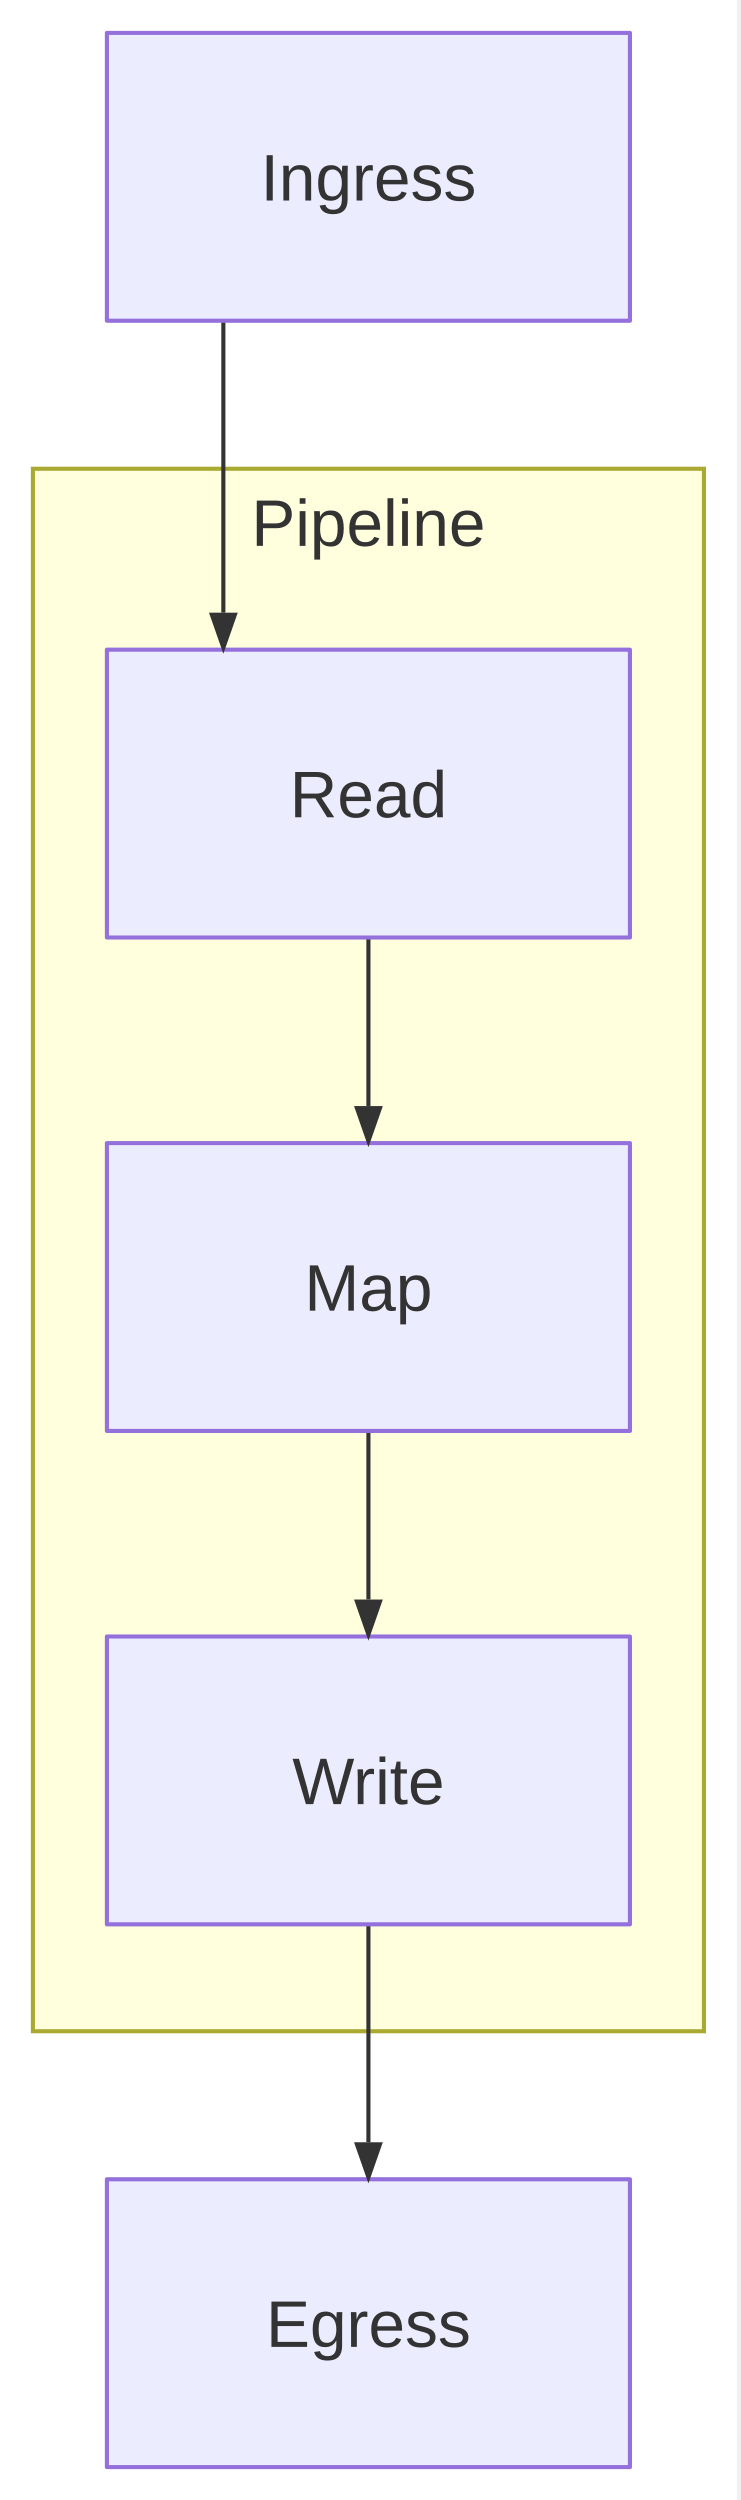
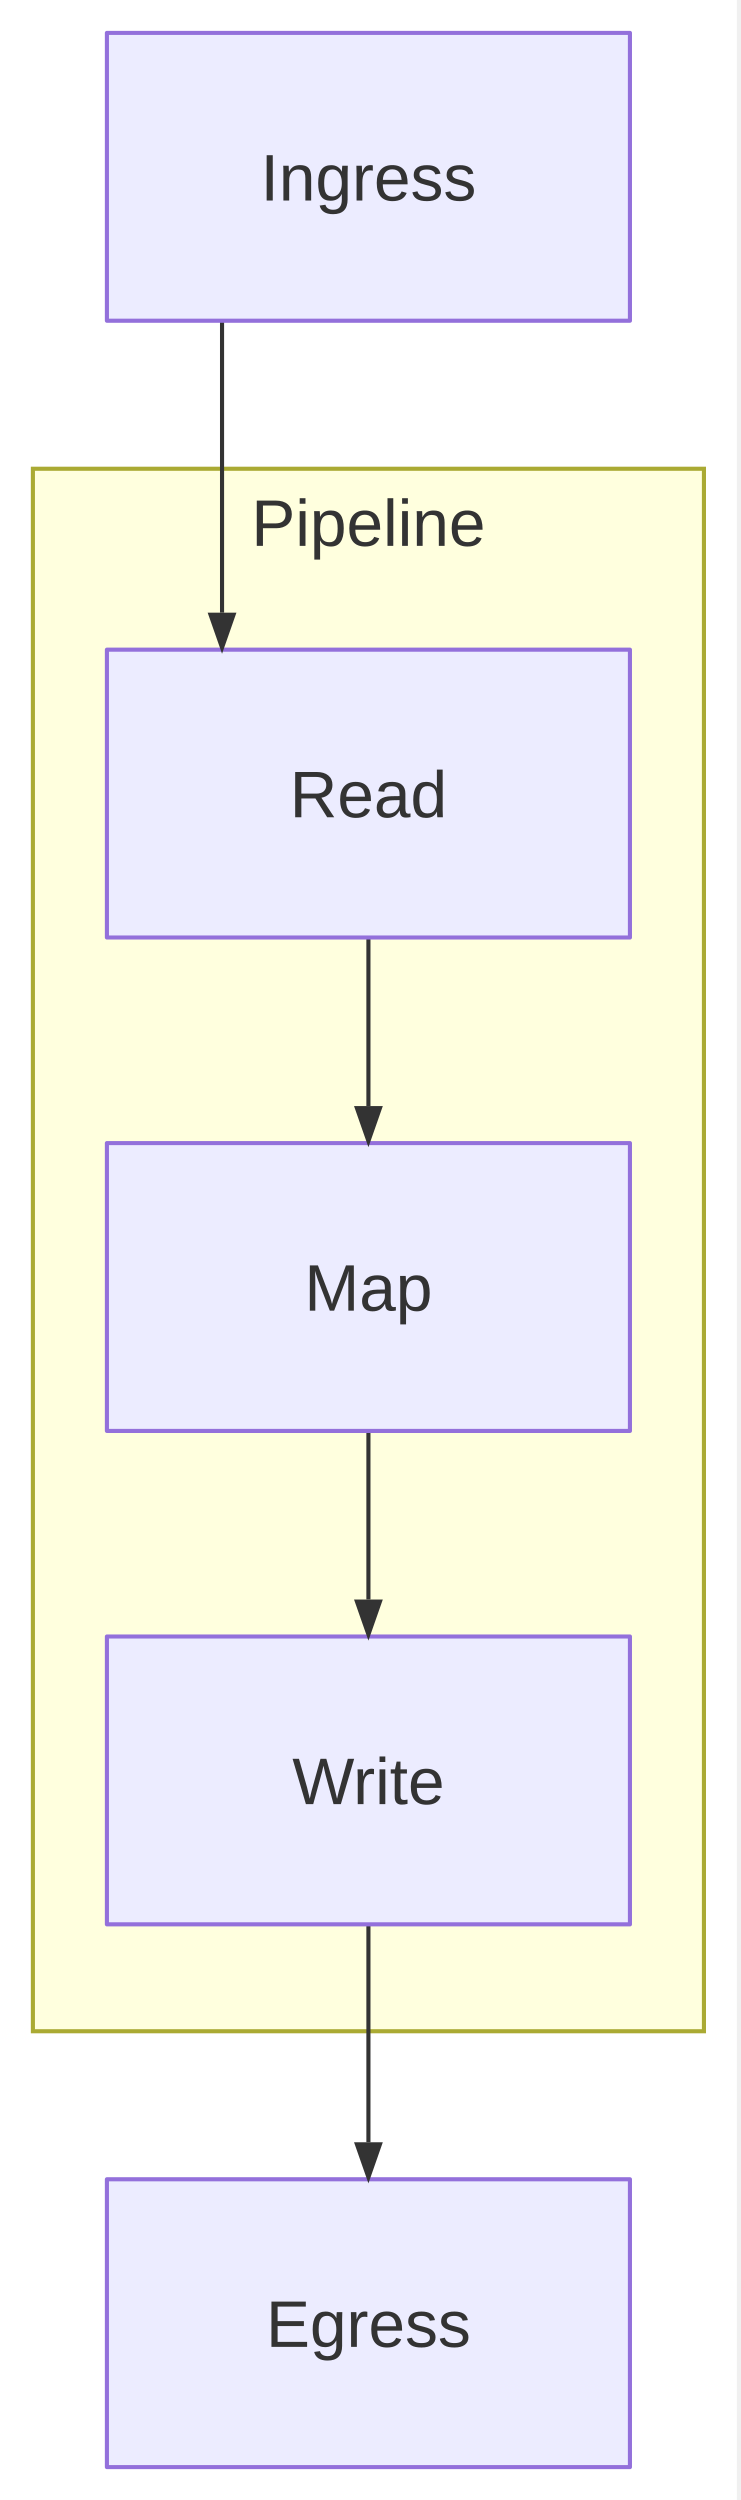
<svg xmlns="http://www.w3.org/2000/svg" width="180" height="608" viewBox="0 0 180 608">
  <rect x="0" y="0" width="179.2" height="608" fill="white" />
  <rect x="8" y="114" width="163.2" height="380" fill="#ffffde" stroke="#aaaa33" stroke-width="1" />
  <text x="89.6" y="132.76" text-anchor="middle" fill="#333" font-family="&quot;trebuchet ms&quot;, verdana, arial, sans-serif" font-size="16px">Pipeline</text>
  <line x1="89.6" y1="228" x2="89.6" y2="269" stroke="#333333" stroke-width="1" stroke-linecap="butt" data-edge-source="P1" data-edge-target="P2" />
  <line x1="89.6" y1="348" x2="89.6" y2="389" stroke="#333333" stroke-width="1" stroke-linecap="butt" data-edge-source="P2" data-edge-target="P3" />
-   <line x1="54.32" y1="78" x2="54.32" y2="149" stroke="#333333" stroke-width="1" stroke-linecap="butt" data-edge-source="Ingress" data-edge-target="P1" />
+   <line x1="54" y1="78" x2="54" y2="149" stroke="#333333" stroke-width="1" stroke-linecap="butt" data-edge-source="Ingress" data-edge-target="P1" />
  <line x1="89.6" y1="468" x2="89.6" y2="521" stroke="#333333" stroke-width="1" stroke-linecap="butt" data-edge-source="P3" data-edge-target="Egress" />
  <path d="M26,8 H153.2 V78 H26 Z" fill="#ECECFF" stroke="#9370DB" stroke-width="1" stroke-linejoin="round" stroke-linecap="round" />
  <path d="M26,158 H153.2 V228 H26 Z" fill="#ECECFF" stroke="#9370DB" stroke-width="1" stroke-linejoin="round" stroke-linecap="round" />
  <path d="M26,278 H153.2 V348 H26 Z" fill="#ECECFF" stroke="#9370DB" stroke-width="1" stroke-linejoin="round" stroke-linecap="round" />
  <path d="M26,398 H153.2 V468 H26 Z" fill="#ECECFF" stroke="#9370DB" stroke-width="1" stroke-linejoin="round" stroke-linecap="round" />
  <path d="M26,530 H153.2 V600 H26 Z" fill="#ECECFF" stroke="#9370DB" stroke-width="1" stroke-linejoin="round" stroke-linecap="round" />
  <polygon points="89.6,279 86.1,269 93.1,269" fill="#333333" stroke="none" />
  <polygon points="89.6,399 86.1,389 93.1,389" fill="#333333" stroke="none" />
-   <polygon points="54.32,159 50.82,149 57.82,149" fill="#333333" stroke="none" />
+   <polygon points="54,159 50.5,149 57.5,149" fill="#333333" stroke="none" />
  <polygon points="89.6,531 86.1,521 93.1,521" fill="#333333" stroke="none" />
  <text x="89.6" y="48.76" text-anchor="middle" fill="#333" font-family="&quot;trebuchet ms&quot;, verdana, arial, sans-serif" font-size="16" font-weight="normal">Ingress</text>
  <text x="89.6" y="198.76" text-anchor="middle" fill="#333" font-family="&quot;trebuchet ms&quot;, verdana, arial, sans-serif" font-size="16" font-weight="normal">Read</text>
  <text x="89.6" y="318.76" text-anchor="middle" fill="#333" font-family="&quot;trebuchet ms&quot;, verdana, arial, sans-serif" font-size="16" font-weight="normal">Map</text>
  <text x="89.6" y="438.76" text-anchor="middle" fill="#333" font-family="&quot;trebuchet ms&quot;, verdana, arial, sans-serif" font-size="16" font-weight="normal">Write</text>
  <text x="89.6" y="570.76" text-anchor="middle" fill="#333" font-family="&quot;trebuchet ms&quot;, verdana, arial, sans-serif" font-size="16" font-weight="normal">Egress</text>
</svg>
